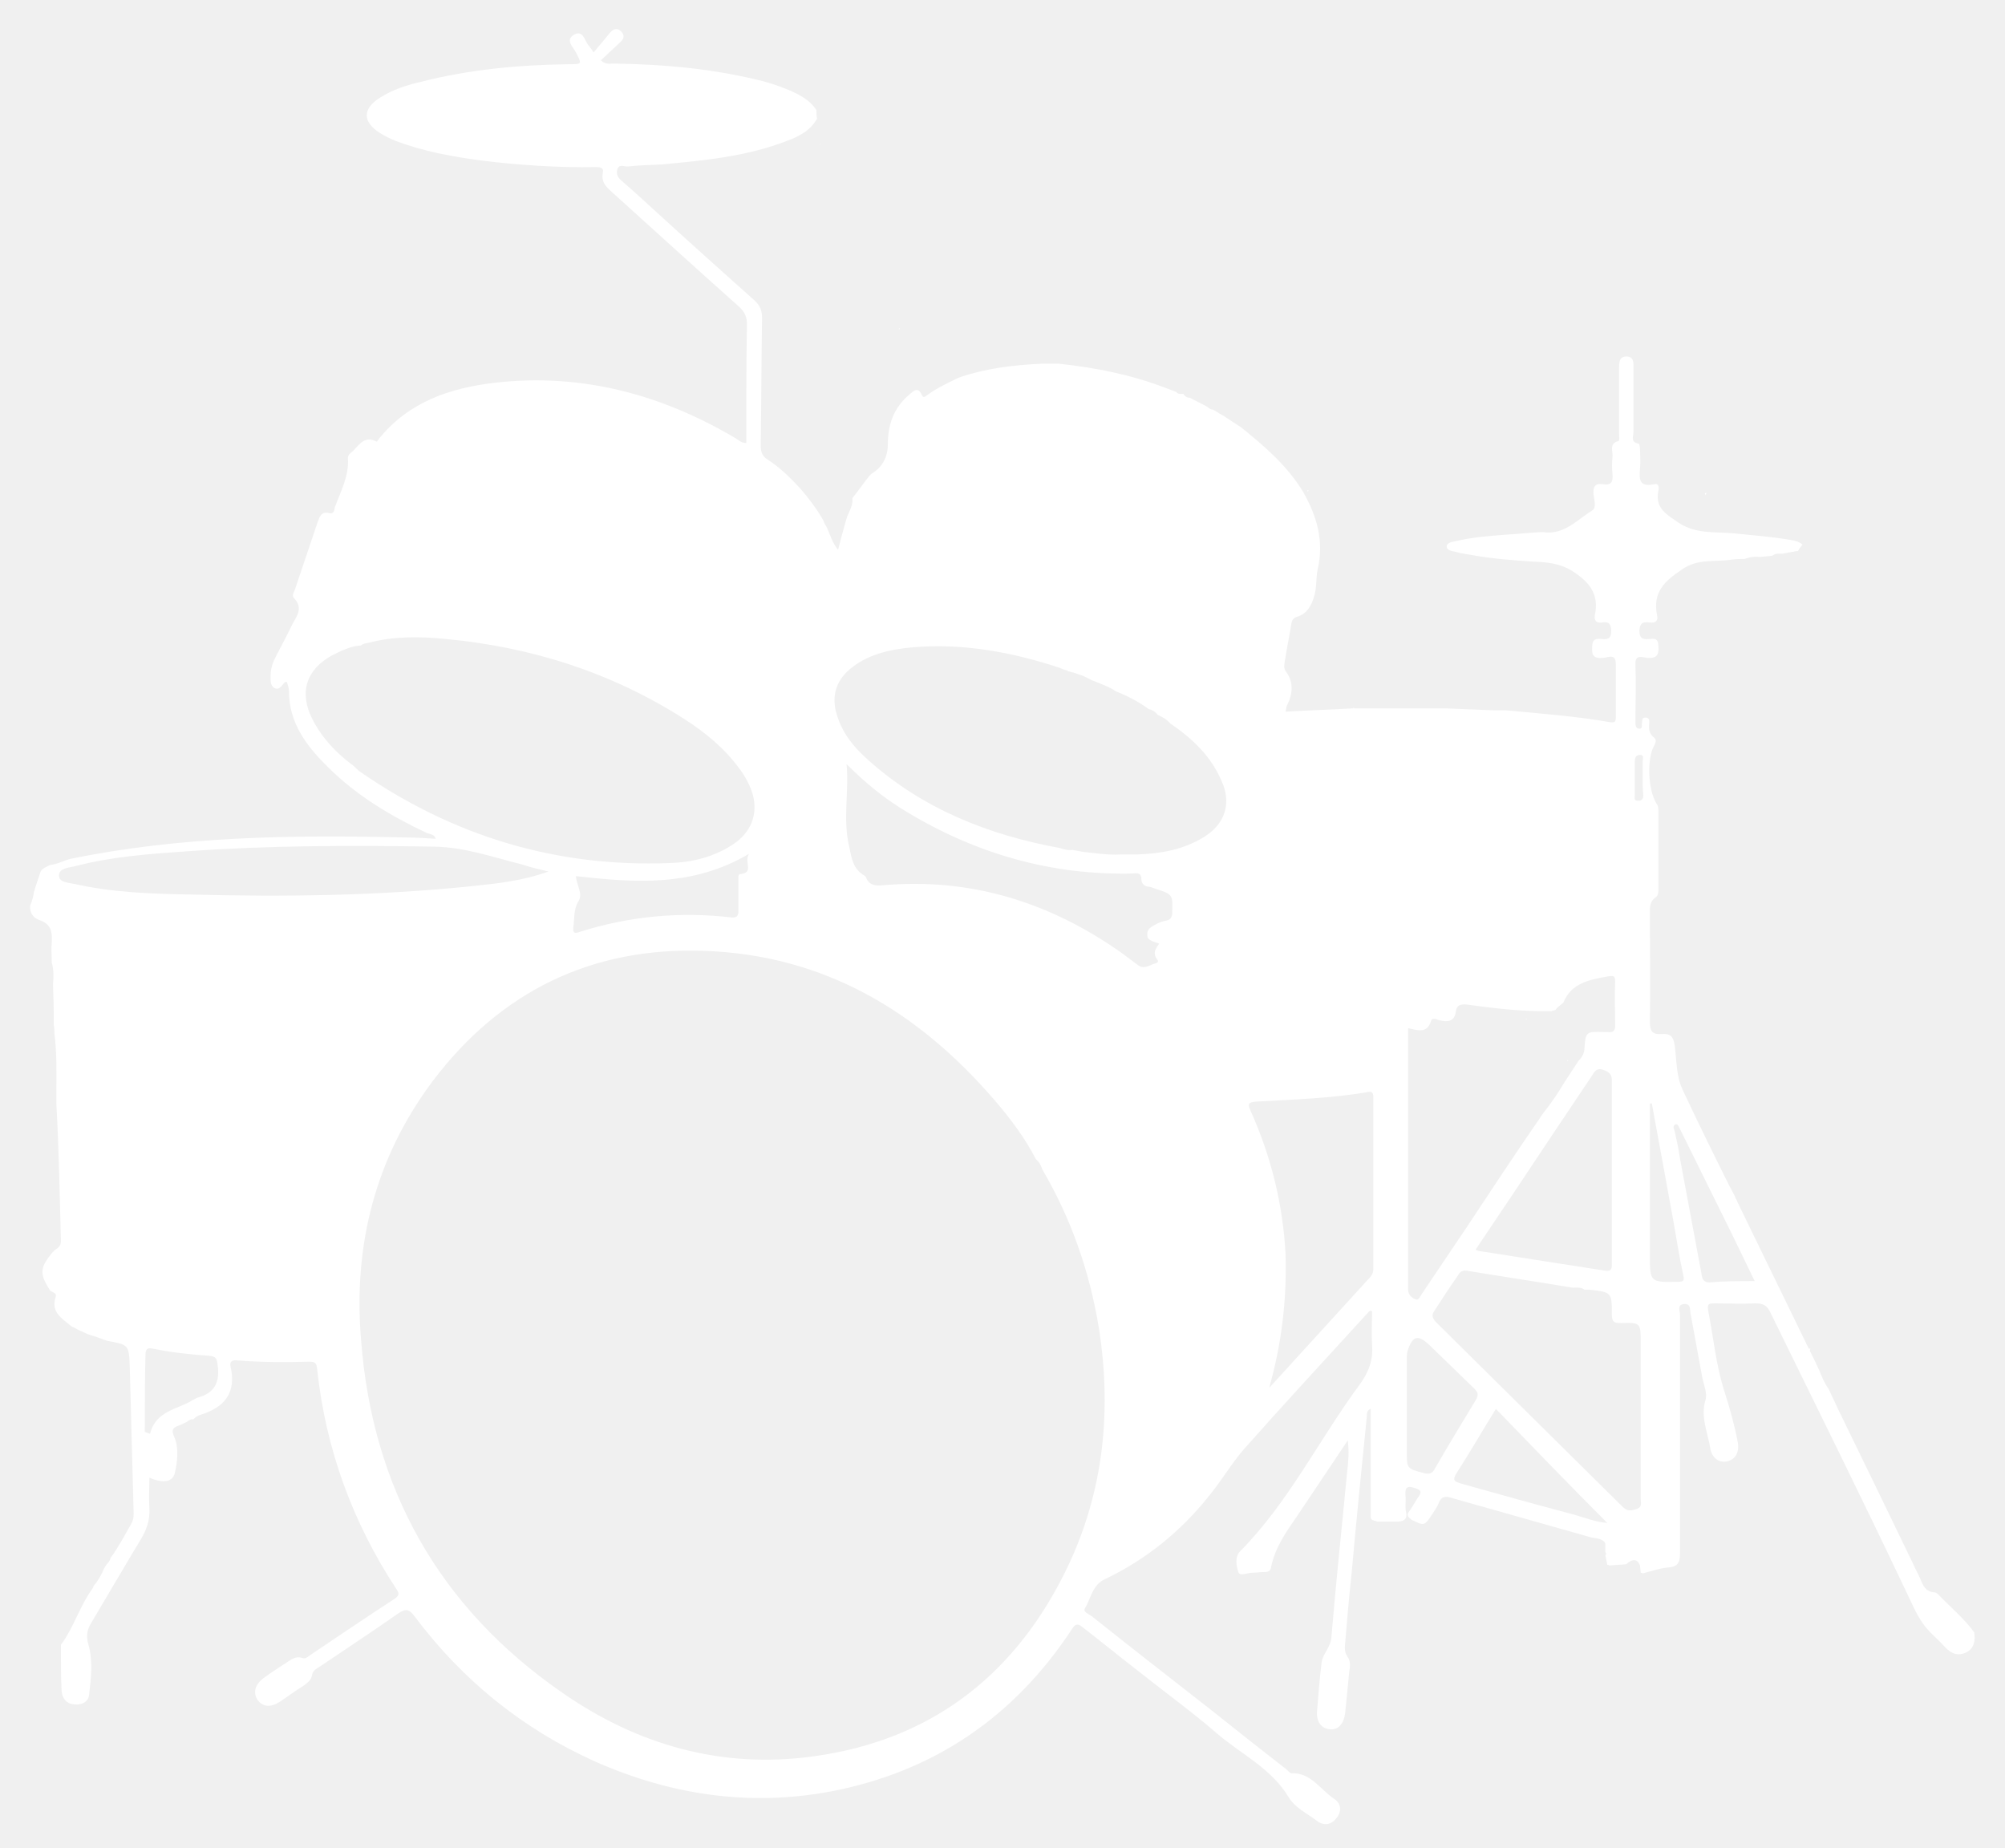
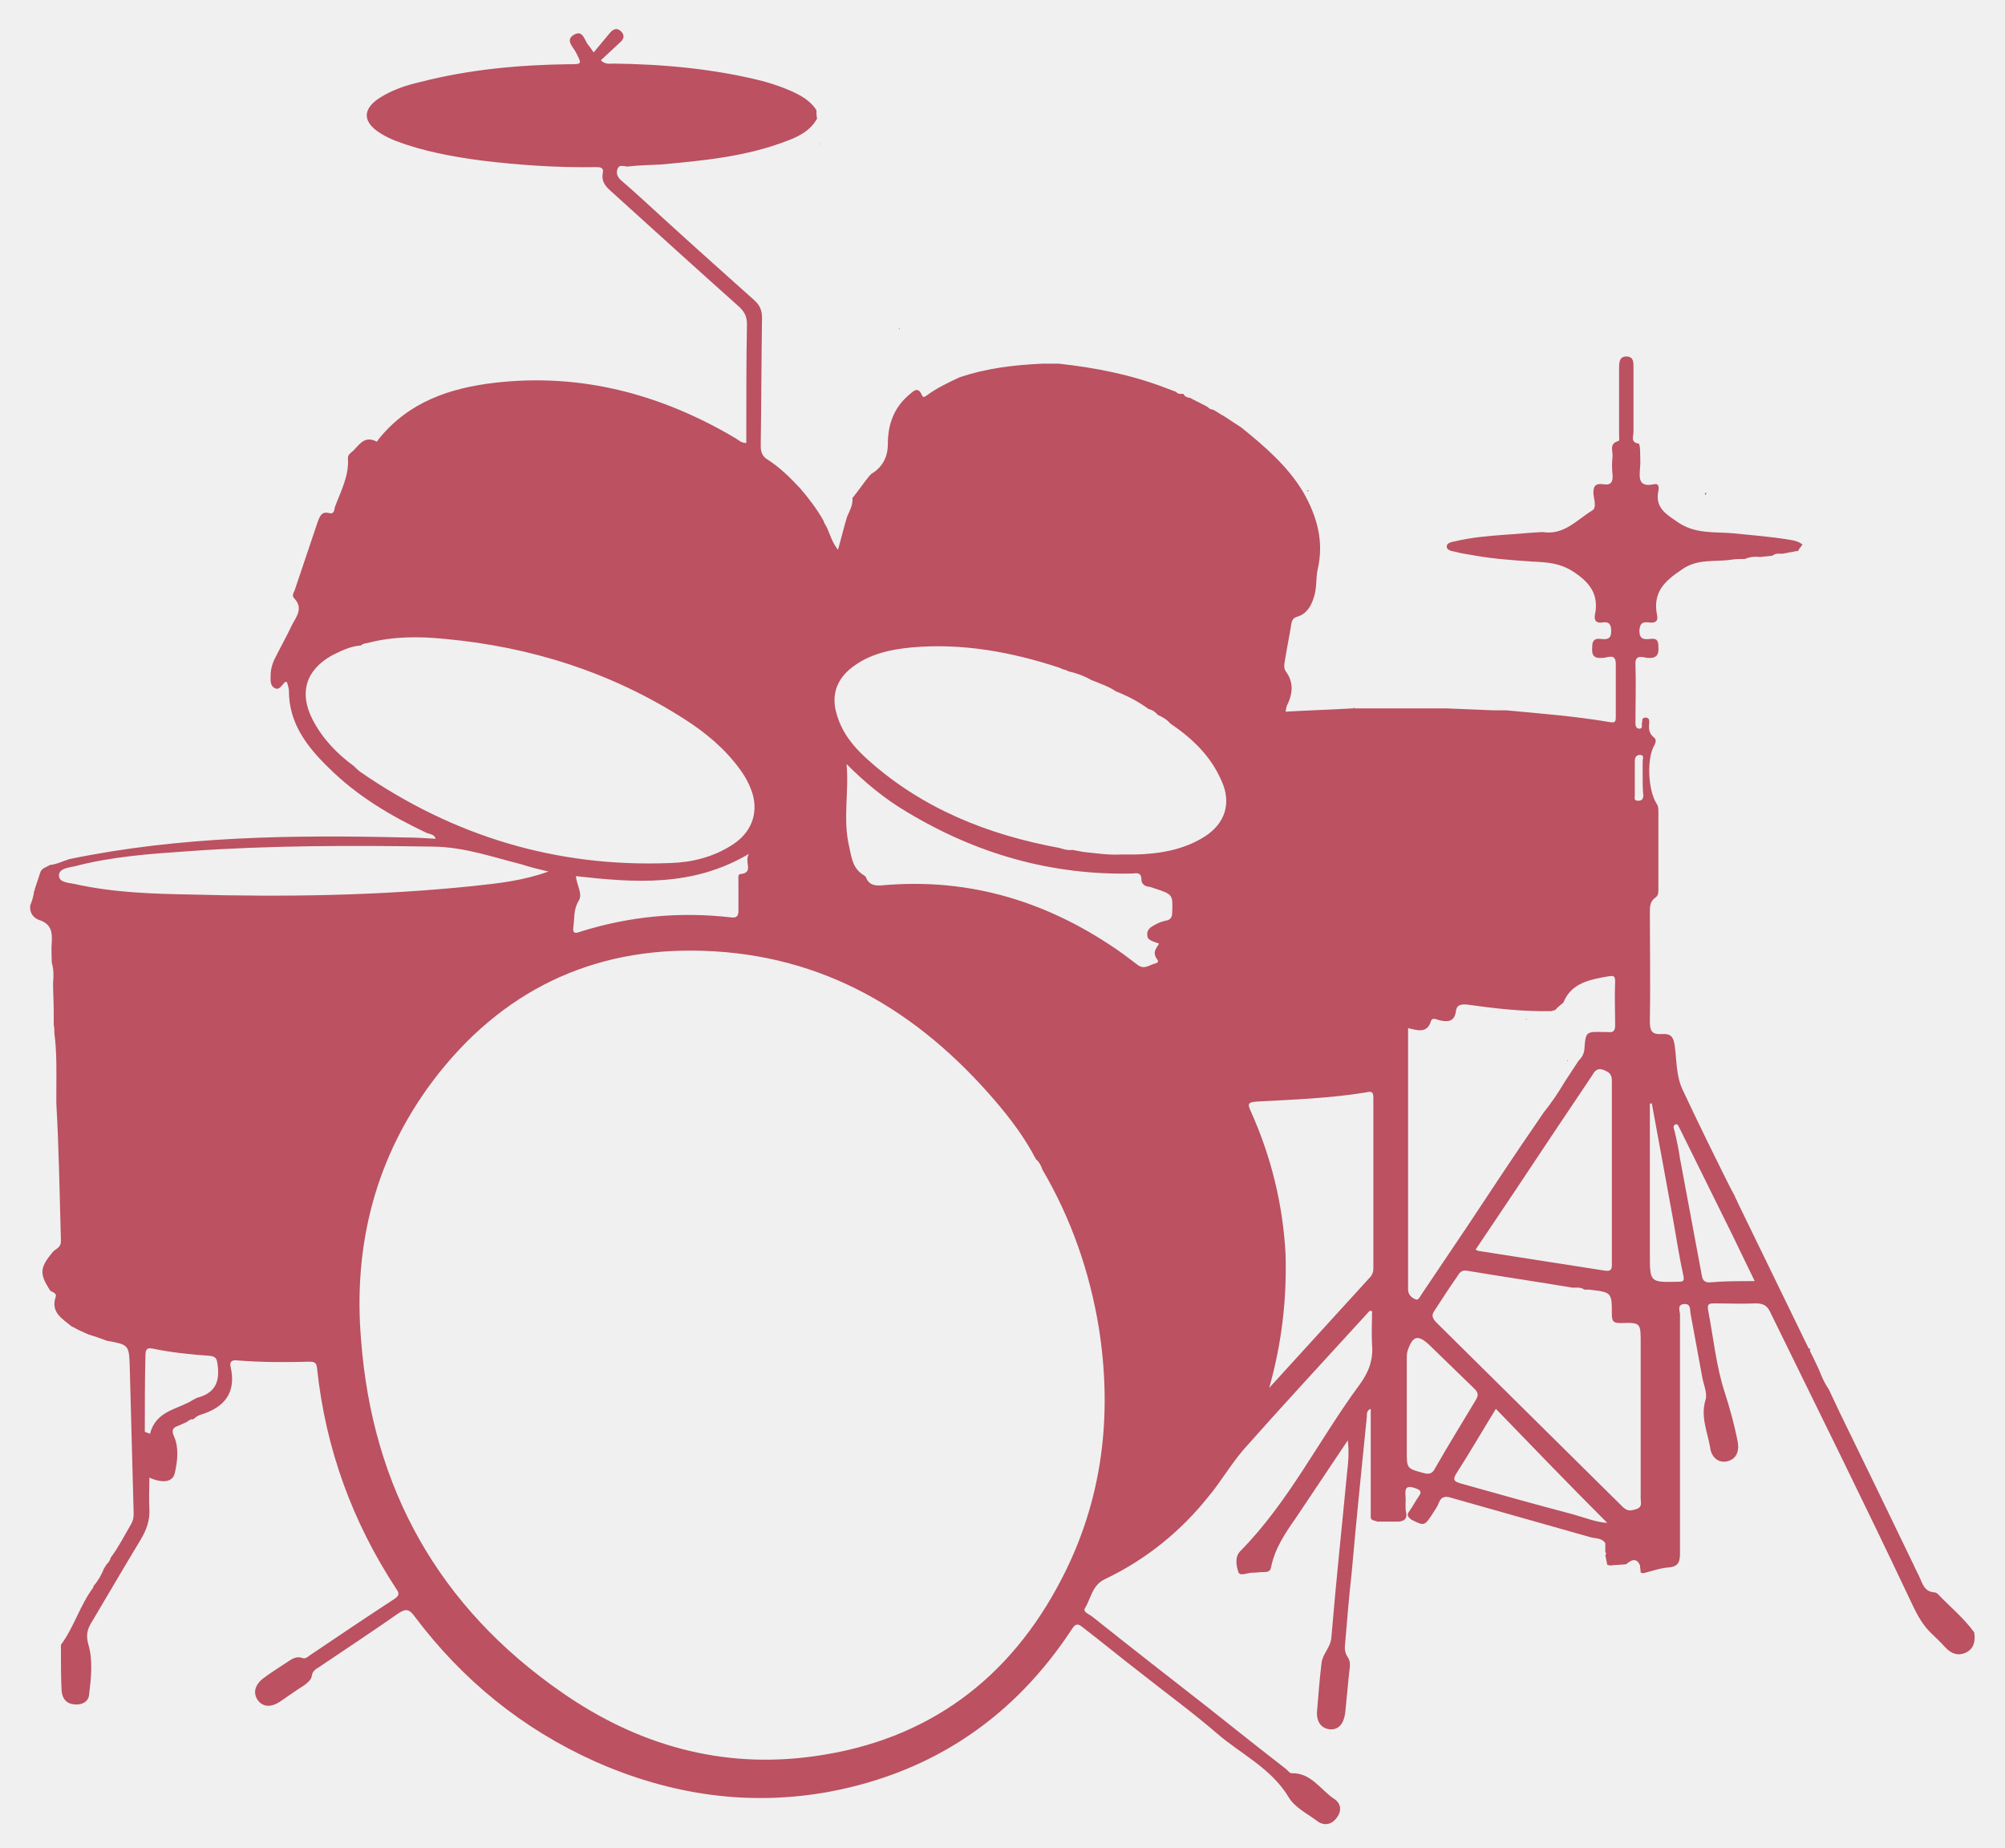
<svg xmlns="http://www.w3.org/2000/svg" version="1.1" id="Layer_1" x="0px" y="0px" viewBox="0 0 306 282" style="enable-background:new 0 0 306 282;" xml:space="preserve">
  <style type="text/css">
- 	.st0{fill:#FFFFFF;}
+ 	.st0{fill:#BB5161;}
</style>
  <g>
    <path class="st0" d="M185.1,62.5c0.6,0.3,1.1,0.7,1.7,1c0.9,0.6,1.8,1.2,2.6,1.7c3.6,2.9,7.1,5.9,9.5,9.9c2.1,3.7,3.2,7.5,2.2,11.8   c-0.3,1.4-0.1,2.9-0.6,4.3c-0.4,1.3-1.1,2.5-2.5,2.9c-0.6,0.2-0.8,0.5-0.9,1c-0.3,1.9-0.7,3.8-1,5.7c-0.1,0.6-0.2,1.1,0.1,1.6   c1.3,1.7,1.1,3.5,0.2,5.3c-0.1,0.2-0.1,0.5-0.2,0.9c3.5-0.2,6.9-0.3,10.2-0.5c0.1,0,0.2,0,0.3,0c0.4,0,0.9,0,1.3,0   c0.2,0,0.5,0,0.7,0c0.5,0,1.1,0,1.6,0c0.5,0,1.1,0,1.6,0c1.5,0,2.9,0,4.4,0c0.2,0,0.4,0,0.5,0c0.3,0,0.6,0,0.9,0c0,0,0.1,0,0.1,0   l0.1,0c0.7,0,1.4,0,2.1,0c0.2,0,0.4,0,0.7,0c2.4,0.1,4.9,0.2,7.3,0.3c0.5,0,1,0,1.5,0c0.1,0,0.2,0,0.4,0c5.3,0.5,10.6,0.9,15.8,1.8   c0.7,0.1,0.9,0,0.9-0.7c0-2.7,0-5.4,0-8.2c0-1.7-1.3-0.9-2-0.9c-1.4,0.1-1.7-0.4-1.6-1.7c0-1,0.4-1.3,1.3-1.2   c0.9,0.1,1.6,0.1,1.6-1.2c0-1.1-0.4-1.5-1.4-1.3c-0.9,0.1-1.2-0.3-1.1-1.1c0.7-3.2-0.8-5.1-3.5-6.8c-2-1.2-3.8-1.3-6-1.4   c-2.9-0.2-5.8-0.4-8.7-0.9c-1-0.2-2.1-0.3-3.1-0.6c-0.5-0.1-1.3-0.2-1.3-0.8c0-0.6,0.8-0.7,1.3-0.8c2.5-0.6,5-0.8,7.6-1   c1.8-0.1,3.6-0.3,5.5-0.4c0.1,0,0.2,0,0.3,0c3.2,0.5,5.2-1.9,7.5-3.3c0.7-0.4,0.3-1.6,0.2-2.4c-0.1-1.2,0.2-1.8,1.5-1.6   c1.2,0.2,1.5-0.4,1.4-1.5c-0.1-0.9-0.1-1.8,0-2.7c0.1-0.8-0.6-2,0.9-2.4c0.2,0,0.1-0.8,0.1-1.2c0-3.3,0-6.6,0-9.8   c0-0.9,0-1.9,1.1-1.9c1.2,0,1.1,1,1.1,1.8c0,3.2,0,6.4,0,9.7c0,0.7-0.5,1.6,0.8,1.8c0.1,0,0.2,0.6,0.2,0.9c0,0.9,0.1,1.9,0,2.8   c-0.1,1.5-0.3,3,2.1,2.5c0.8-0.2,0.8,0.5,0.7,1c-0.5,2.4,0.9,3.4,2.7,4.6c2.8,2.1,5.9,1.6,8.9,1.9c2.9,0.3,5.7,0.5,8.6,1   c0.7,0.1,1.3,0.3,1.8,0.7c-0.2,0.3-0.5,0.6-0.7,1c-0.2,0-0.4,0-0.7,0.1c-0.2,0-0.4,0.1-0.7,0.1c-0.1,0-0.2,0.1-0.4,0.1   c-0.2,0-0.4,0.1-0.6,0.1c-0.5,0-1-0.1-1.5,0.3c-0.6,0.1-1.2,0.1-1.9,0.2c-0.8-0.1-1.6,0-2.3,0.3c-0.7,0-1.3,0-2,0.1   c-2.6,0.4-5.2-0.2-7.6,1.5c-2.7,1.8-4.5,3.5-3.8,7c0.2,0.8-0.2,1.2-1.1,1.1c-0.9-0.1-1.5-0.1-1.6,1.2c0,1.4,0.7,1.4,1.7,1.3   c0.8-0.1,1.2,0.1,1.2,1.1c0.1,1.3-0.2,1.9-1.7,1.8c-0.7-0.1-1.9-0.6-1.8,1c0.1,2.9,0,5.9,0,8.8c0,0.4,0,1,0.6,1   c0.6,0,0.3-0.6,0.4-0.9c0.1-0.4-0.1-0.8,0.6-0.8c0.6,0.1,0.5,0.5,0.5,0.9c-0.1,0.9,0,1.6,0.8,2.2c0.3,0.3,0.2,0.7,0,1.1   c-1.2,2-1,6.8,0.3,8.9c0.3,0.4,0.3,0.8,0.3,1.3c0,3.9,0,7.9,0,11.8c0,0.5,0,1-0.5,1.3c-0.8,0.6-0.8,1.4-0.8,2.2   c0,5.6,0.1,11.1,0,16.7c0,1.4,0.3,2,1.8,1.9c1.4-0.1,1.8,0.4,2,1.8c0.3,2.2,0.2,4.6,1.2,6.7c2.3,4.9,4.7,9.8,7.1,14.6   c0.3,0.6,0.6,1.1,0.9,1.7c0,0.1,0.1,0.2,0.1,0.3c0.1,0.1,0.1,0.2,0.2,0.4c3.6,7.4,7.2,14.8,10.8,22.2l0,0c0.1,0.1,0.1,0.3,0.2,0.4   c0.5,1,1,2,1.5,3.1c0.4,1,0.8,2,1.5,3c0.5,1.1,1.1,2.3,1.6,3.4c3.8,7.8,7.6,15.6,11.4,23.5c0.3,0.7,0.7,1.4,1,2.1   c0.4,1,0.8,1.9,2.1,2c0.2,0,0.4,0.1,0.6,0.3c1.8,1.9,3.9,3.6,5.5,5.8c0.2,1.2,0,2.4-1.1,3c-1.3,0.7-2.4,0.3-3.4-0.8   c-0.7-0.8-1.5-1.5-2.2-2.2c-1.5-1.5-2.3-3.3-3.2-5.2c-6.9-14.6-14.1-29.1-21.2-43.6c-0.5-1.1-1.1-1.4-2.3-1.4c-2.1,0.1-4.1,0-6.2,0   c-0.8,0-1.2,0-1,1.1c0.8,4.1,1.2,8.4,2.5,12.4c0.8,2.5,1.5,5,2,7.6c0.3,1.6-0.3,2.7-1.6,3c-1.2,0.3-2.4-0.5-2.6-2.1   c-0.4-2.4-1.5-4.7-0.7-7.3c0.3-1-0.3-2.3-0.5-3.4c-0.6-3.3-1.2-6.5-1.8-9.8c-0.1-0.5,0.1-1.5-1-1.4c-1.1,0.1-0.6,1.1-0.6,1.6   c0,12.2,0,24.3,0,36.5c0,1.4-0.4,2-1.8,2.1c-1.3,0.1-2.6,0.6-3.9,0.9c-0.1-0.1-0.2-0.1-0.3-0.1c0-0.4-0.1-0.7-0.1-1.1   c-0.4-1-1.1-1.1-2.1-0.2c-0.8,0.1-1.7,0.1-2.5,0.2c-0.1,0-0.2-0.1-0.4-0.1c-0.1-0.5-0.2-1-0.3-1.5c0.2-0.1,0.1-0.3,0-0.5   c0-0.4,0-0.9,0-1.3c-0.5-0.8-1.4-0.7-2.2-0.9c-7.1-2-14.1-4-21.2-6c-0.9-0.3-1.6-0.3-2,0.7c-0.2,0.6-0.6,1.1-0.9,1.6   c-1.3,2-1.3,2-3.3,1c-0.5-0.4-0.8-0.7-0.3-1.3c0.5-0.7,0.9-1.5,1.4-2.2c0.5-0.7,0.4-1-0.5-1.3c-1.2-0.4-1.6-0.2-1.5,1.1   c0.1,0.9-0.1,1.8,0.1,2.6c0.2,1-0.3,1.3-1.1,1.4c-1.1,0-2.2,0-3.3,0c-0.4-0.2-0.9-0.1-1-0.6c0-5.5,0-11,0-16.6   c-0.6,0.2-0.6,0.7-0.6,1.2c-0.8,7.9-1.6,15.8-2.3,23.7c-0.4,3.6-0.7,7.2-1,10.8c-0.1,0.8-0.1,1.5,0.4,2.2c0.5,0.7,0.3,1.6,0.2,2.4   c-0.2,2-0.4,4.1-0.6,6.1c-0.2,1.6-1,2.6-2.3,2.5c-1.3-0.1-2.1-1.1-2-2.7c0.2-2.5,0.4-5,0.7-7.5c0.2-1.4,1.4-2.3,1.5-3.9   c0.7-8.4,1.6-16.8,2.4-25.2c0.2-1.6,0.3-3.1,0.1-4.8c-2.6,3.9-5.3,7.9-7.9,11.8c-1.6,2.3-3.2,4.6-3.8,7.5c-0.1,0.7-0.5,0.8-1.1,0.8   c-0.6,0-1.2,0.1-1.8,0.1c-0.7,0-1.9,0.6-2.1-0.1c-0.3-0.9-0.6-2.3,0.3-3.2c7.4-7.5,12-17,18.2-25.4c1.4-1.9,2.1-3.8,1.9-6.1   c-0.1-1.7,0-3.4,0-5.1c-0.4-0.2-0.5,0.1-0.7,0.3c-6.3,6.9-12.7,13.8-18.9,20.8c-1.9,2.2-3.4,4.8-5.3,7.1   c-4.3,5.4-9.6,9.7-15.9,12.7c-1.9,0.9-2.1,2.9-3,4.4c-0.4,0.6,0.6,0.9,1.1,1.3c5.9,4.7,11.8,9.3,17.7,13.9   c3.9,3.1,7.8,6.2,11.8,9.3c0.3,0.2,0.6,0.7,0.9,0.7c3-0.1,4.4,2.5,6.5,3.9c1.1,0.7,1.2,1.9,0.4,2.9c-0.8,1.1-2,1.3-3.1,0.4   c-1.5-1.1-3.3-2-4.2-3.5c-2.7-4.5-7.3-6.6-11-9.8c-3.7-3.2-7.7-6.1-11.6-9.2c-3-2.3-5.9-4.7-8.9-7c-0.7-0.6-1.1-0.5-1.6,0.3   c-8.8,13.4-21.1,21.8-36.9,24.8c-12.4,2.3-24.4,0.5-35.9-4.6c-11.1-5-20.2-12.4-27.5-22.1c-0.8-1.1-1.3-1.3-2.5-0.5   c-4,2.8-8.1,5.5-12.1,8.2c-0.5,0.3-1,0.6-1.1,1.3c-0.1,0.7-0.7,1.1-1.2,1.5c-1.3,0.8-2.5,1.7-3.7,2.5c-1.4,0.9-2.6,0.8-3.4-0.3   c-0.7-1.1-0.4-2.3,0.9-3.3c1.2-0.9,2.5-1.7,3.7-2.5c0.6-0.4,1.3-0.9,2.2-0.6c0.5,0.2,0.8-0.1,1.2-0.4c4.3-2.9,8.6-5.8,12.9-8.6   c0.7-0.5,0.8-0.8,0.3-1.5c-6.7-10.2-10.8-21.4-12.1-33.6c-0.1-0.9-0.3-1.1-1.2-1.1c-3.7,0.1-7.3,0.1-11-0.2c-0.8-0.1-1.2,0.2-1,1   c0.9,4-1,6.2-4.6,7.3c-0.4,0.1-0.8,0.4-1.1,0.7c-0.4-0.1-0.7,0.2-1,0.4c-0.4,0.2-0.7,0.3-1.1,0.5c-0.8,0.3-1.4,0.5-0.8,1.8   c0.7,1.6,0.5,3.6,0.1,5.4c-0.3,1.5-1.8,1.7-3.9,0.8c0,1.6-0.1,3.2,0,4.7c0.1,1.7-0.4,3.2-1.3,4.7c-2.6,4.3-5.1,8.6-7.6,12.8   c-0.6,1-0.8,1.9-0.4,3.3c0.7,2.4,0.4,5.1,0.1,7.6c-0.1,1.1-1.1,1.6-2.2,1.5c-1.3-0.1-1.9-0.9-2-2.1c-0.1-2-0.1-4-0.1-6   c0-0.3,0-0.7,0-1c2-2.7,2.9-6,4.9-8.7c0-0.1,0.1-0.2,0.1-0.3c0.7-0.8,1.2-1.7,1.6-2.7l0,0c0.1-0.1,0.1-0.2,0.2-0.3   c0.1-0.1,0.1-0.2,0.2-0.3c0.3-0.3,0.5-0.6,0.6-1c1.2-1.6,2.1-3.4,3.1-5.1c0.3-0.5,0.4-1,0.4-1.6c-0.2-7.5-0.4-15-0.6-22.5   c-0.1-3.3-0.2-3.3-3.5-3.9c-0.8-0.3-1.6-0.6-2.3-0.8c-0.2-0.1-0.4-0.1-0.6-0.2l0,0c-0.4-0.2-0.7-0.3-1.1-0.5   c-0.5-0.2-0.9-0.5-1.4-0.7c-1.4-1.2-3.2-2.1-2.4-4.5c0.2-0.5-0.4-0.7-0.8-0.9c-0.1-0.1-0.1-0.2-0.2-0.3c-1.5-2.4-1.4-3.3,0.6-5.7   c0.1,0,0.1,0,0.1-0.1c0.5-0.4,1.1-0.6,1.1-1.5c-0.2-7-0.3-14-0.7-21c0-0.6,0-1.1,0-1.7c0-3,0.1-6-0.3-9c0-0.4,0-0.9-0.1-1.3   c0-0.7,0-1.3,0-2c0-1.5-0.1-2.9-0.1-4.4c0.1-1,0.1-2.1-0.2-3.1c0-1-0.1-2.1,0-3.1c0.1-1.6-0.1-2.8-1.9-3.4   c-0.9-0.3-1.5-1.1-1.4-2.2c0.3-0.7,0.5-1.4,0.6-2.2c0.1-0.1,0.1-0.2,0.1-0.3c0.3-0.9,0.6-1.8,0.9-2.7c0.3-0.6,1-0.7,1.4-1   c1.1-0.1,2-0.6,3-0.9c16.9-3.5,34-3.7,51.2-3.3c1.6,0,3.1,0.1,4.7,0.2c-0.2-0.7-0.9-0.7-1.4-0.9c-5.5-2.6-10.7-5.7-15-10   c-3.3-3.2-6-6.8-6-11.6c0-0.5-0.2-1-0.3-1.4c-0.1,0-0.3-0.1-0.3,0c-0.5,0.4-0.8,1.3-1.6,0.9c-0.7-0.4-0.6-1.2-0.6-1.9   c0-1,0.3-2,0.8-2.9c0.8-1.6,1.7-3.2,2.5-4.9c0.7-1.3,1.7-2.5,0.3-4c-0.4-0.4-0.1-0.8,0.1-1.3c1.2-3.5,2.3-6.9,3.5-10.4   c0.3-0.8,0.6-1.6,1.7-1.3c0.8,0.2,0.8-0.4,0.9-0.9c0.9-2.4,2.2-4.8,2-7.5c0-0.6,0.5-0.8,0.9-1.2c1-1.1,1.8-2.2,3.5-1.3   c0,0,0.2-0.2,0.3-0.4c4.6-5.7,10.9-7.8,17.8-8.6c13.2-1.5,25.4,1.8,36.7,8.5c0.5,0.3,0.8,0.7,1.6,0.7c0-0.7,0-1.4,0-2.1   c0-5.3,0-10.7,0.1-16c0-1.1-0.3-1.8-1.1-2.6c-6.5-5.8-12.9-11.6-19.3-17.4c-0.9-0.8-1.9-1.6-1.6-3.1c0.2-0.9-0.5-0.9-1.1-0.9   c-5.8,0.1-11.7-0.3-17.4-1c-4.5-0.6-8.9-1.4-13.1-3c-0.8-0.3-1.6-0.7-2.4-1.2c-2.7-1.7-2.7-3.7,0-5.4c1.9-1.2,4-1.9,6.2-2.4   c7.4-1.9,15-2.6,22.6-2.7c2.1,0,2,0,1.1-1.8c-0.4-0.8-1.7-1.9-0.3-2.7c1.4-0.8,1.6,0.9,2.2,1.6c0.2,0.2,0.3,0.4,0.8,1.1   c0.9-1.1,1.7-2,2.5-3c0.5-0.6,1.1-0.8,1.7-0.2c0.6,0.6,0.4,1.2-0.2,1.7c-1,0.9-1.9,1.8-2.9,2.7c0.7,0.7,1.4,0.5,1.9,0.5   c7.7,0.1,15.4,0.8,22.9,2.7c1.8,0.5,3.5,1.1,5.1,1.9c1.2,0.6,2.3,1.4,3,2.5c0,0.4,0,0.9,0.1,1.3c-1,1.8-2.7,2.7-4.6,3.4   c-6.2,2.4-12.7,3-19.2,3.6c-1.7,0.1-3.3,0.1-5,0.3c-0.6,0.1-1.4-0.5-1.7,0.5c-0.2,0.8,0.2,1.3,0.8,1.8c2.1,1.8,4,3.6,6.1,5.5   c4.6,4.2,9.3,8.4,14,12.6c0.9,0.8,1.2,1.6,1.2,2.7c-0.1,6.5-0.1,13-0.2,19.5c0,0.9,0.2,1.6,1,2.1c1.9,1.2,3.5,2.8,5,4.4   c1.3,1.5,2.6,3.2,3.6,5c0,0.1,0.1,0.2,0.1,0.3c0.1,0.2,0.3,0.5,0.4,0.7c0.5,1.1,0.8,2.3,1.7,3.4c0.5-1.8,0.9-3.5,1.4-5.1   c0.4-0.9,0.9-1.8,0.8-2.8c0,0,0,0,0,0c0.9-1.1,1.7-2.3,2.6-3.4c0.1-0.1,0.2-0.2,0.3-0.3c1.7-1,2.5-2.6,2.5-4.5c0-3,0.9-5.6,3.3-7.6   c0.6-0.5,1.3-1.3,1.9,0.1c0.2,0.5,0.5,0.2,0.8,0c1.5-1.1,3.2-1.9,4.9-2.7l0,0c4.1-1.4,8.3-1.9,12.6-2.1c0.2,0,0.4,0,0.7,0   c0.4,0,0.9,0,1.3,0c0.2,0,0.4,0,0.6,0c5.6,0.6,11.1,1.7,16.3,3.7c0.5,0.2,1.1,0.4,1.6,0.6c0.3,0.4,0.7,0.3,1.1,0.3c0,0,0,0,0,0   c0.2,0.4,0.6,0.6,1,0.6c0.9,0.5,1.8,0.9,2.7,1.4C184.6,62.4,184.8,62.5,185.1,62.5z M237.4,154.1c-0.2,0.1-0.4,0.1-0.6,0.2   c-4.3,0.1-8.6-0.4-12.9-1c-1-0.1-1.6,0.1-1.7,1c-0.2,1.6-1.2,1.7-2.5,1.4c-0.4-0.1-1.1-0.5-1.3,0.1c-0.6,2-2.1,1.4-3.5,1.1   c0,0.5,0,0.8,0,1.1c0,12.7,0,25.4,0,38.1c0,0.2,0,0.4,0,0.7c0,0.8,0.6,1.3,1.2,1.5c0.4,0.2,0.7-0.6,1-1c2.3-3.4,4.5-6.7,6.8-10.1   c3.7-5.6,7.4-11.2,11.2-16.7c0.1-0.2,0.3-0.4,0.4-0.6c1.2-1.5,2.3-3.1,3.3-4.8c0.7-1.1,1.4-2.1,2.1-3.2l0,0c0.5-0.5,0.8-1,0.9-1.7   c0.2-2.8,0.2-2.8,3.1-2.7c0.2,0,0.3,0,0.5,0c0.8,0.1,1.1-0.2,1.1-1c0-2.2-0.1-4.4,0-6.7c0-1-0.3-0.9-1.1-0.8c-2.8,0.5-5.6,1-6.8,4   C238,153.5,237.6,153.8,237.4,154.1z M55.1,98.5c-1.6,0.1-3,0.8-4.4,1.5c-4,2.2-5.1,5.7-3,9.8c1.5,2.9,3.7,5.2,6.3,7.1   c0.3,0.3,0.6,0.6,1,0.9c14.2,9.8,29.9,14.6,47.3,13.9c3.3-0.1,6.6-0.9,9.5-2.8c2.8-1.8,3.9-4.6,3.1-7.6c-0.4-1.4-1.1-2.7-1.9-3.8   c-2.3-3.2-5.3-5.7-8.6-7.8c-11.1-7.1-23.4-11-36.5-12.2c-3.9-0.4-7.9-0.4-11.7,0.6C55.7,98.2,55.4,98.2,55.1,98.5z M162.8,102.3   c-0.4-0.1-0.7-0.2-1.1-0.4c-7.3-2.4-14.8-3.8-22.6-3.1c-3.2,0.3-6.4,1-9,3c-2.4,1.8-3.3,4.3-2.4,7.2c0.8,2.8,2.5,4.9,4.6,6.8   c8.4,7.6,18.5,11.6,29.4,13.6c0.6,0.2,1.3,0.4,2,0.3c0.5,0.1,1.1,0.2,1.6,0.3c1.9,0.2,3.8,0.5,5.7,0.4c0.8,0,1.6,0,2.3,0   c3.7-0.1,7.3-0.7,10.5-2.7c3.2-2,4.2-5.2,2.6-8.6c-1.6-3.7-4.4-6.4-7.8-8.7c-0.5-0.6-1.2-1-1.9-1.3c-0.4-0.5-0.9-0.8-1.4-0.9   c-1.5-1.1-3.2-2-5-2.7c-1-0.7-2.2-1.1-3.4-1.6c-0.1,0-0.2-0.1-0.3-0.1c-1.2-0.7-2.4-1.1-3.7-1.4C163,102.4,162.9,102.3,162.8,102.3   z M241.8,196.8c-0.5-0.4-1.2-0.3-1.8-0.3c-5.4-0.9-10.8-1.7-16.2-2.6c-0.8-0.1-1.1,0.4-1.4,0.9c-1.2,1.7-2.3,3.4-3.4,5.1   c-0.5,0.7-0.5,1.1,0.1,1.8c9.5,9.4,19,18.8,28.5,28.2c0.7,0.7,1.2,0.7,2.1,0.4c1-0.3,0.7-1,0.7-1.6c0-7.9,0-15.9,0-23.8   c0-3,0-3.1-3-3c-1,0-1.4-0.1-1.4-1.3c0-3.4,0-3.4-3.5-3.8C242.3,196.8,242.1,196.8,241.8,196.8z M159.1,178.5   c-0.2-0.6-0.5-1.2-1-1.6c-1.7-3.3-3.9-6.2-6.3-9c-11.7-13.6-26.1-22.2-44.4-22.8c-17.1-0.6-31,6.2-41.3,19.8   c-8.8,11.7-12.2,25.1-11,39.5c1.7,22.7,11.9,40.9,30.7,53.9c11.5,8,24.4,11.7,38.5,9.7c17.3-2.4,29.9-11.8,37.8-27.2   c6.2-12,7.7-24.9,5.6-38.2C166.3,194.1,163.5,186,159.1,178.5z M193.7,211.8c5.2-5.7,10.3-11.3,15.5-17c0.3-0.4,0.4-0.8,0.4-1.2   c0-8.7,0-17.4,0-26.1c0-0.9-0.3-1-1.1-0.8c-5.5,0.9-11.1,1.1-16.7,1.4c-1.4,0.1-1.4,0.4-0.9,1.5c3.1,6.9,4.9,14.2,5.3,21.8   C196.4,198.4,195.6,205.1,193.7,211.8z M176.9,144c-1.5-0.5-1.8-0.7-1.8-1.3c-0.1-1,0.7-1.3,1.4-1.7c0.4-0.2,0.9-0.4,1.4-0.5   c0.7-0.1,1-0.5,1-1.2c0.1-2.8,0.1-2.8-2.6-3.7c-0.4-0.1-0.7-0.3-1.1-0.3c-0.6-0.1-1-0.5-1-1.1c0-1-0.6-1-1.3-0.9   c-12.4,0.3-23.9-3-34.5-9.4c-3.4-2-6.4-4.5-9.2-7.3c0.4,4.2-0.6,8.4,0.4,12.6c0.4,1.9,0.6,3.4,2.3,4.4c0.1,0.1,0.3,0.2,0.3,0.4   c0.5,1.1,1.4,1.2,2.5,1.1c13.5-1.2,25.6,2.6,36.6,10.4c0.8,0.6,1.6,1.2,2.4,1.8c1,0.7,1.8-0.1,2.7-0.3c0.4-0.1,0.4-0.4,0.2-0.6   C175.8,145.3,176.5,144.7,176.9,144z M83.7,133c-1.7-0.4-2.9-0.7-4.1-1.1c-4.4-1.1-8.6-2.6-13.3-2.7c-12.6-0.2-25.1-0.2-37.6,0.7   c-5.8,0.4-11.6,0.8-17.3,2.3c-0.9,0.2-2.4,0.3-2.4,1.4c0,1.1,1.5,1.1,2.4,1.3c5.8,1.3,11.7,1.5,17.5,1.6c14.5,0.4,29,0.2,43.4-1.3   C76.1,134.8,79.8,134.4,83.7,133z M225.2,190.7c0.2,0.1,0.4,0.2,0.5,0.2c6.4,1,12.8,2,19.2,3c1.2,0.2,1.1-0.5,1.1-1.2   c0-9.2,0-18.4,0-27.7c0-0.9-0.2-1.3-1.2-1.7c-1-0.4-1.4,0.1-1.8,0.8c-2,3-4.1,6.1-6.1,9.1C233,179.1,229.1,184.9,225.2,190.7z    M114.3,130.3c-8.6,5.1-17.5,4.4-26.4,3.4c0.1,1.4,1.1,2.7,0.4,3.8c-0.8,1.3-0.6,2.7-0.8,4c-0.1,0.9,0.2,1,1,0.7   c7.6-2.4,15.3-3.1,23.1-2.2c0.8,0.1,1.1-0.2,1.1-1c0-1.5,0-3,0-4.5c0-0.4-0.1-1,0.2-1.1C115.2,133.2,113.5,131.6,114.3,130.3z    M228.3,215c-2.1,3.4-4,6.7-6,9.8c-0.7,1.1-0.3,1.3,0.7,1.6c5.7,1.6,11.4,3.2,17.1,4.7c1.8,0.5,3.5,1.2,5.2,1.3   C239.6,226.7,234,220.9,228.3,215z M214.7,215C214.7,215,214.7,215,214.7,215c0,2.2,0,4.3,0,6.5c0,2.6,0,2.6,2.6,3.3   c0.8,0.2,1.3,0.1,1.7-0.7c2-3.5,4.1-6.9,6.2-10.4c0.5-0.8,0.4-1.2-0.2-1.8c-2.3-2.2-4.5-4.4-6.8-6.6c-1.8-1.7-2.6-1.5-3.4,0.9   c-0.1,0.4-0.1,0.9-0.1,1.3C214.7,210,214.7,212.5,214.7,215z M267.8,195.5c-2.3-4.8-4.6-9.5-6.9-14.1c-1.5-3-3-6.1-4.5-9.1   c-0.2-0.3-0.3-0.9-0.7-0.7c-0.5,0.2-0.2,0.7-0.1,1.1c0.3,1.3,0.6,2.7,0.8,4.1c1.1,5.9,2.2,11.8,3.3,17.7c0.1,0.7,0.3,1.2,1.2,1.2   C263.1,195.5,265.3,195.5,267.8,195.5z M22.1,218.5c0.3,0.1,0.5,0.2,0.8,0.3c0.9-3.6,4.3-3.7,6.6-5.2c0.2-0.1,0.4-0.2,0.6-0.3   c2.7-0.7,3.5-2.4,3.1-5.1c-0.1-0.9-0.3-1.2-1.2-1.3c-2.9-0.2-5.8-0.5-8.7-1.1c-0.9-0.2-1.1,0.2-1.1,1   C22.1,210.7,22.1,214.6,22.1,218.5z M252.1,168.4c-0.1,0-0.2,0-0.3,0c0,7.7,0,15.3,0,23c0,4.3,0,4.3,4.3,4.2c0.8,0,1-0.1,0.8-1   c-0.6-2.7-1-5.4-1.5-8.2C254.3,180.3,253.2,174.4,252.1,168.4z M250.7,118.5c0-0.8,0-1.6,0-2.3c0-0.4,0.3-1-0.4-1   c-0.6,0-0.8,0.4-0.8,1c0,1.7,0,3.4,0,5.2c0,0.3-0.2,0.8,0.5,0.8c0.6,0,0.8-0.3,0.8-0.8C250.7,120.4,250.7,119.5,250.7,118.5z" />
    <path class="st0" d="M215.4,232.2c0,0,0.1,0,0.1,0.1C215.5,232.2,215.5,232.2,215.4,232.2C215.4,232.2,215.4,232.2,215.4,232.2z" />
    <path class="st0" d="M260.3,75.6c0-0.1-0.1-0.2-0.1-0.3c0,0,0.1-0.1,0.2-0.1c0,0,0.1,0.1,0,0.1C260.4,75.4,260.3,75.5,260.3,75.6z" />
    <path class="st0" d="M217,108c-0.2,0-0.4,0-0.5,0C216.6,108,216.8,108,217,108z" />
    <path class="st0" d="M137.2,50.3c0-0.1,0-0.1,0-0.2c0,0,0.1,0,0.1,0C137.3,50.1,137.3,50.2,137.2,50.3z" />
    <path class="st0" d="M125.4,21.8c-0.1,0.1-0.2,0.2-0.3,0.3C125.2,22.1,125.3,21.9,125.4,21.8z" />
    <path class="st0" d="M199.7,74.9c0,0-0.1,0.1-0.1,0.1c0,0-0.1-0.1-0.1-0.1c0,0,0.1-0.1,0.1-0.1C199.6,74.8,199.7,74.8,199.7,74.9z" />
    <path class="st0" d="M206.8,108.1c-0.1,0-0.2,0-0.3,0C206.5,108,206.6,108,206.8,108.1z" />
    <path class="st0" d="M275.9,205.8c0.1,0,0.2,0,0.4,0c0,0.1-0.1,0.2-0.1,0.4C276.1,206,276,205.9,275.9,205.8z" />
    <path class="st0" d="M16.1,239.1c0.1-0.1,0.1-0.2,0.2-0.3C16.2,239,16.1,239,16.1,239.1z" />
    <path class="st0" d="M264.9,183.2c0.1,0,0.2,0,0.2,0c0,0.1,0,0.2,0,0.3C265,183.4,264.9,183.3,264.9,183.2z" />
    <path class="st0" d="M233,155.6c0,0-0.1,0-0.1,0c0,0,0-0.1,0-0.1c0,0,0.1,0,0.1,0C233,155.5,233,155.5,233,155.6z" />
    <path class="st0" d="M239.3,161.9c0,0-0.1,0-0.1,0c0,0,0-0.1,0-0.1c0,0,0.1,0,0.1,0C239.3,161.8,239.3,161.9,239.3,161.9z" />
  </g>
</svg>
